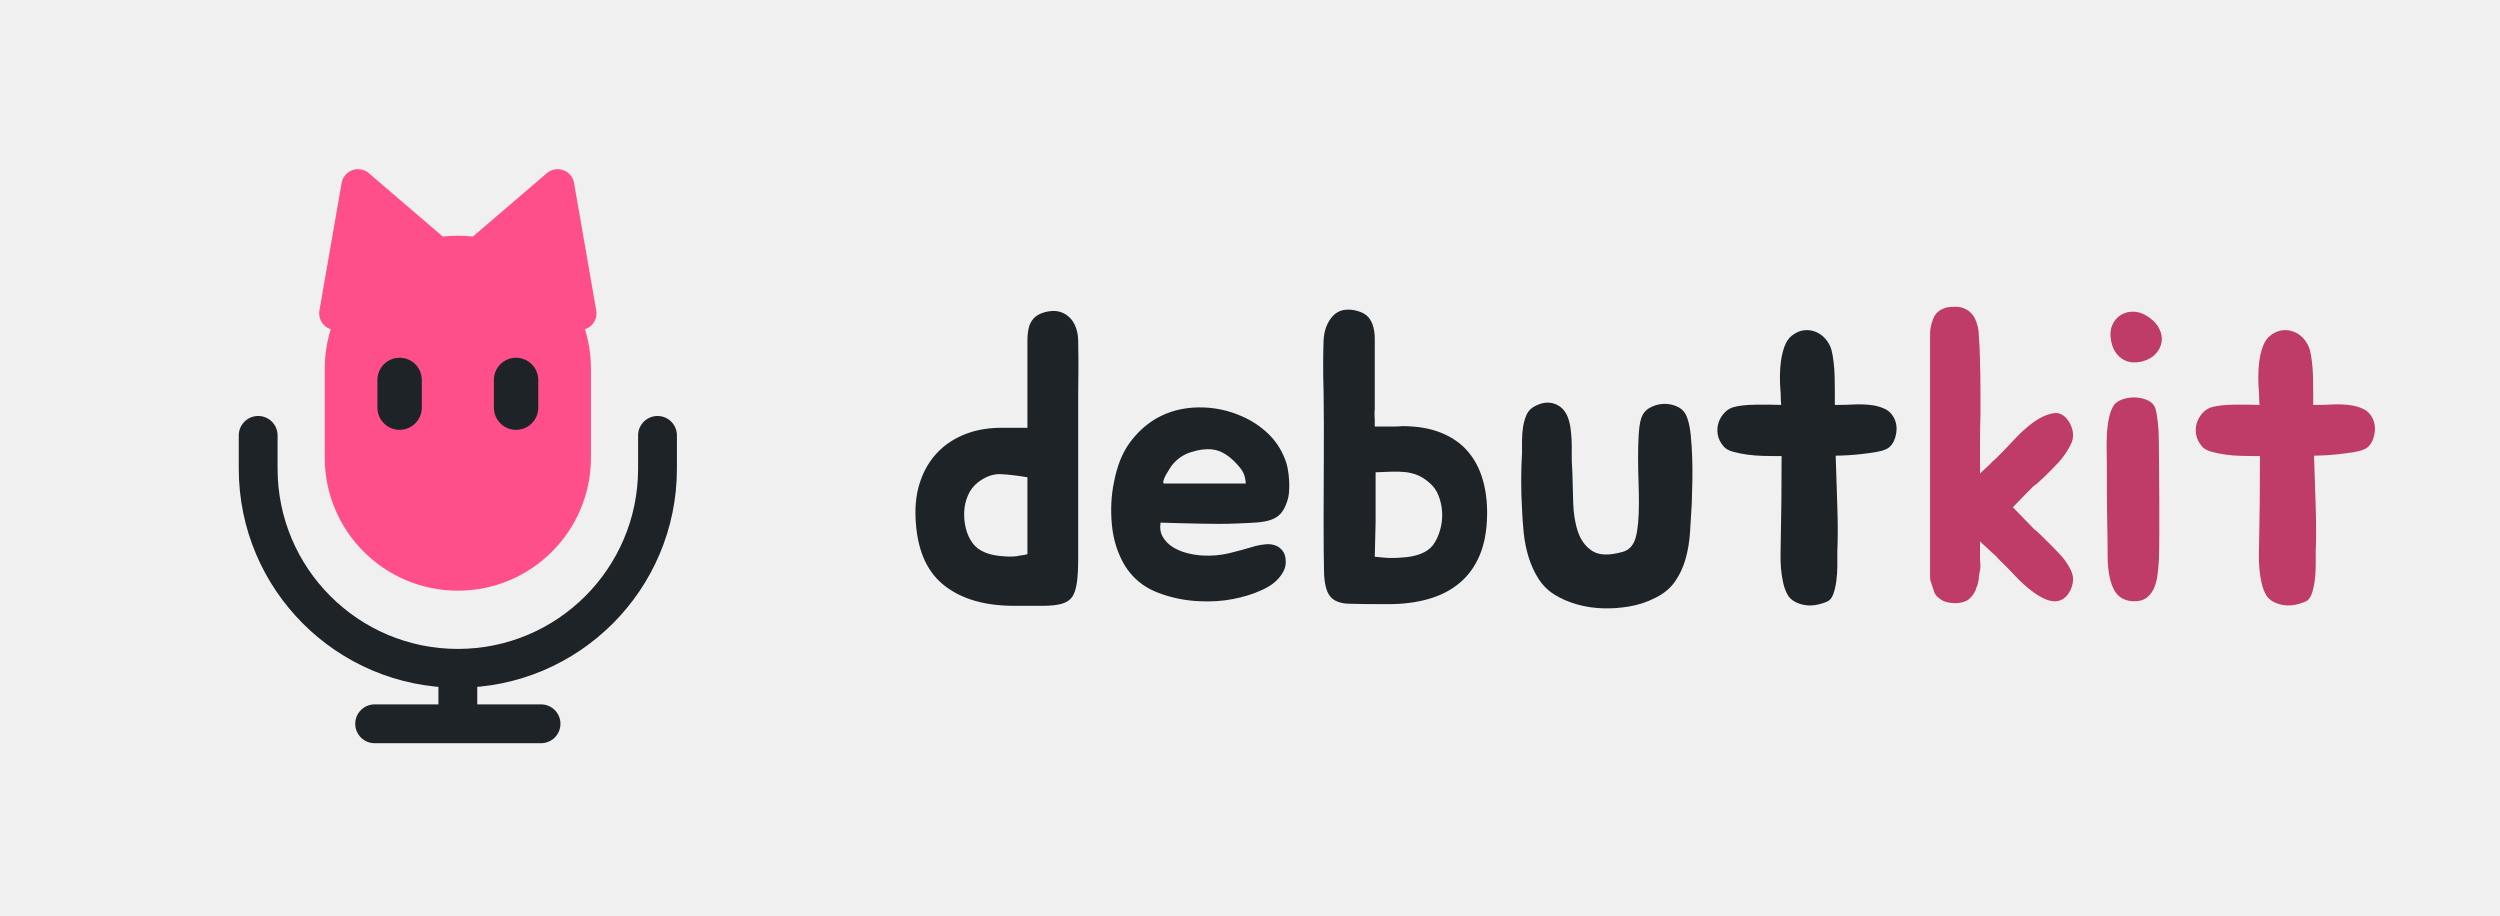
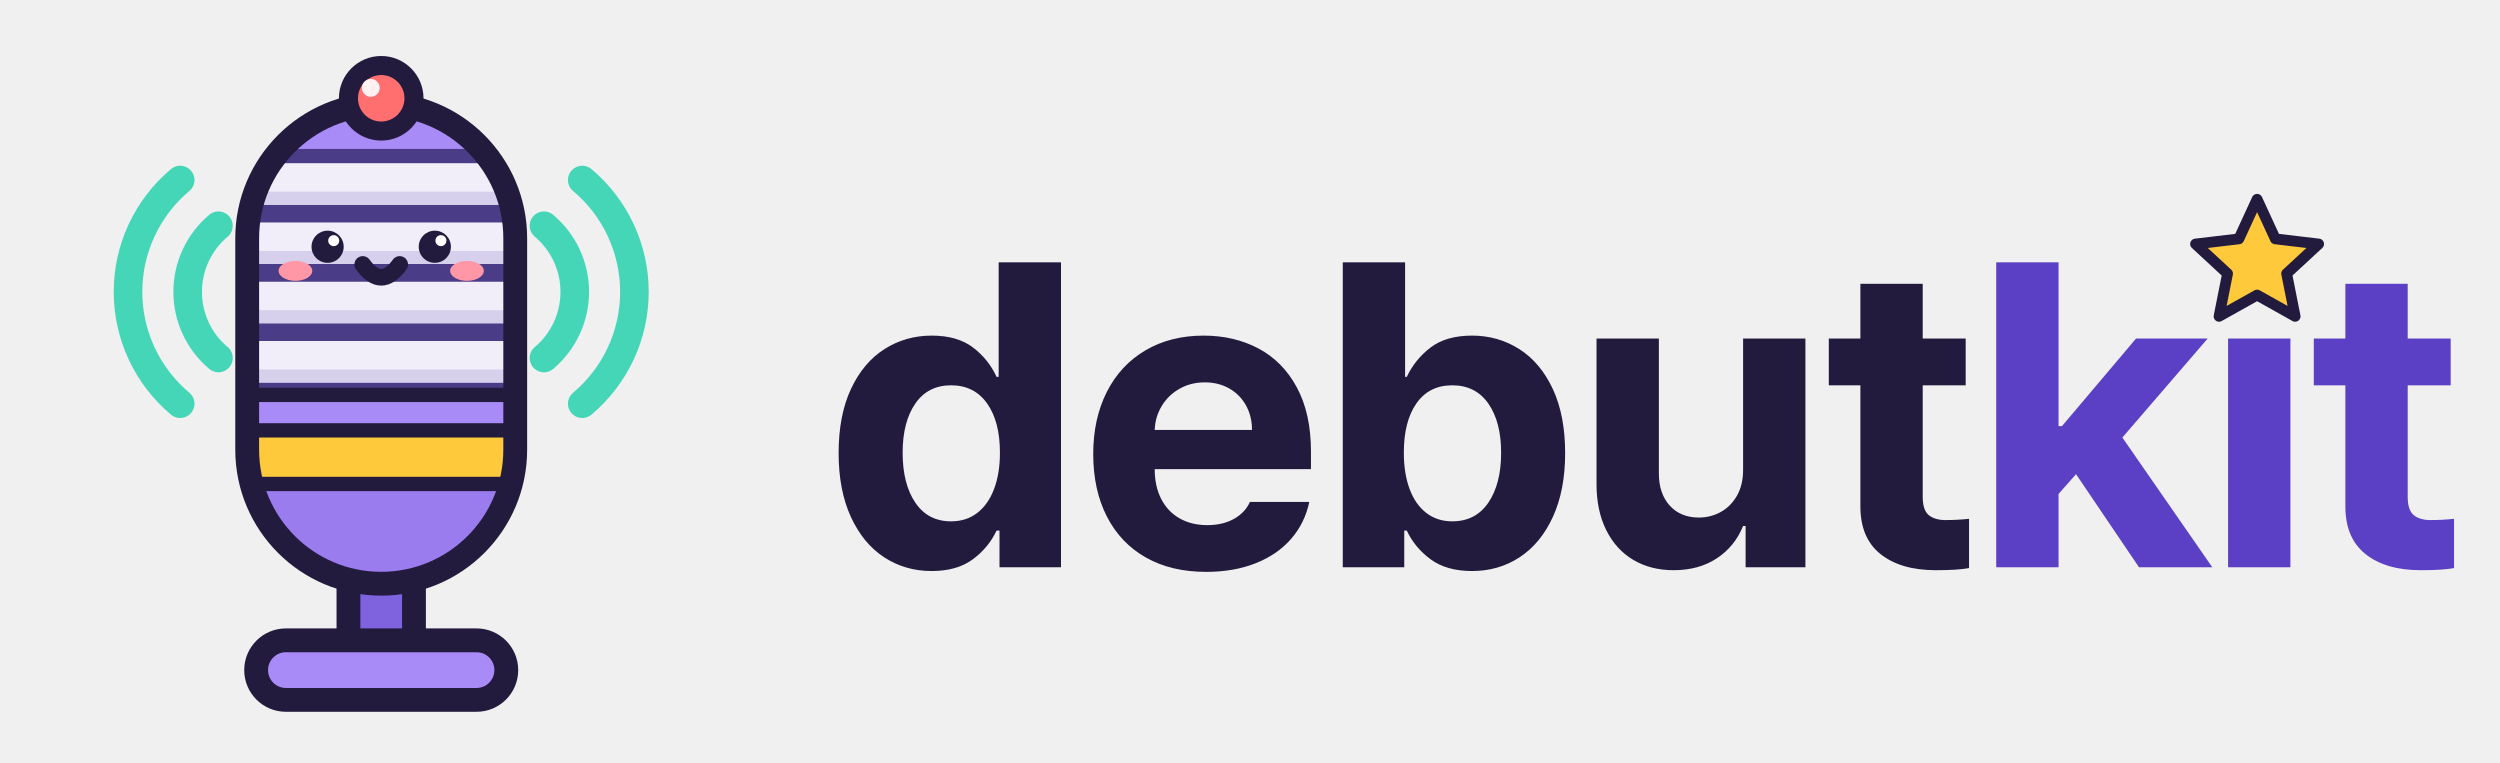
- <svg xmlns="http://www.w3.org/2000/svg" width="601" height="220" viewBox="0 0 600.87 220.00">
-   <g transform="translate(30.00 30.00) scale(1.33333)">
-     <g transform="translate(0 2)">
-       <path d="M38 32 L42 9 L56 21 Z M82 32 L78 9 L64 21 Z" fill="#FF4F8B" stroke="#FF4F8B" stroke-width="6" stroke-linejoin="round" />
-       <rect x="36" y="18" width="48" height="64" rx="24" fill="#FF4F8B" />
-       <rect x="45.5" y="40" width="8" height="13" rx="4" fill="#1E2327" />
-       <rect x="66.5" y="40" width="8" height="13" rx="4" fill="#1E2327" />
-       <path d="M24 54 V60 A36 36 0 0 0 96 60 V54 M60 96 V106 M45 106 H75" stroke="#1E2327" stroke-width="7" stroke-linecap="round" fill="none" />
+ <svg xmlns="http://www.w3.org/2000/svg" viewBox="0 0 655.8 200" role="img" aria-label="debutkit">
+   <svg x="0" y="0" width="200" height="200" viewBox="0 0 512 512">
+     <defs>
+       <clipPath id="lockup-body">
+         <path d="M166 160.0 A90.0 90.0 0 0 1 346 160.0 L346 302.0 A90.0 90.0 0 0 1 166 302.0 Z" />
+       </clipPath>
+     </defs>
+     <path d="M146.7 151.6 A58 58 0 0 0 146.7 240.4" fill="none" stroke="#45D6B8" stroke-width="19.2" stroke-linecap="round" />
+     <path d="M121.0 120.9 A98 98 0 0 0 121.0 271.1" fill="none" stroke="#45D6B8" stroke-width="19.2" stroke-linecap="round" />
+     <path d="M365.3 151.6 A58 58 0 0 1 365.3 240.4" fill="none" stroke="#45D6B8" stroke-width="19.2" stroke-linecap="round" />
+     <path d="M391.0 120.9 A98 98 0 0 1 391.0 271.1" fill="none" stroke="#45D6B8" stroke-width="19.2" stroke-linecap="round" />
+     <rect x="234" y="384" width="44" height="52" rx="10" fill="#7E62DE" stroke="#231B3D" stroke-width="16" />
+     <rect x="172" y="430" width="168" height="40" rx="20" fill="#A98BF7" stroke="#231B3D" stroke-width="16" />
+     <path d="M166 160.0 A90.0 90.0 0 0 1 346 160.0 L346 302.0 A90.0 90.0 0 0 1 166 302.0 Z" fill="#A98BF7" />
+     <g clip-path="url(#lockup-body)">
+       <rect x="162" y="311.0" width="188" height="90.0" fill="#7E62DE" opacity="0.35" />
+       <rect x="162" y="100.0" width="188" height="163.2" fill="#4A3C86" />
+       <rect x="162" y="109.6" width="188" height="27.9" fill="#F1EEFA" />
+       <rect x="162" y="128.7" width="188" height="8.8" fill="#D6D0EC" />
+       <rect x="162" y="149.4" width="188" height="27.9" fill="#F1EEFA" />
+       <rect x="162" y="168.5" width="188" height="8.8" fill="#D6D0EC" />
+       <rect x="162" y="189.2" width="188" height="27.9" fill="#F1EEFA" />
+       <rect x="162" y="208.3" width="188" height="8.8" fill="#D6D0EC" />
+       <rect x="162" y="229.0" width="188" height="27.9" fill="#F1EEFA" />
+       <rect x="162" y="248.1" width="188" height="8.8" fill="#D6D0EC" />
+       <rect x="162" y="289.0" width="188" height="36.1" fill="#FFC93C" />
+       <line x1="162" y1="289.0" x2="350" y2="289.0" stroke="#231B3D" stroke-width="9.6" />
+       <line x1="162" y1="325.0" x2="350" y2="325.0" stroke="#231B3D" stroke-width="9.6" />
+       <line x1="162" y1="265.2" x2="350" y2="265.2" stroke="#231B3D" stroke-width="9.6" />
    </g>
+     <circle cx="220.0" cy="165.7" r="10.8" fill="#231B3D" />
+     <circle cx="224.1" cy="161.6" r="3.7" fill="#FFFFFF" />
+     <ellipse cx="198.4" cy="181.9" rx="11.3" ry="6.7" fill="#FF97A6" />
+     <circle cx="292.0" cy="165.7" r="10.8" fill="#231B3D" />
+     <circle cx="296.1" cy="161.6" r="3.7" fill="#FFFFFF" />
+     <ellipse cx="313.6" cy="181.9" rx="11.3" ry="6.7" fill="#FF97A6" />
+     <path d="M243.6 177.6 Q256 194.8 268.4 177.6" fill="none" stroke="#231B3D" stroke-width="11.2" stroke-linecap="round" />
+     <path d="M166 160.0 A90.0 90.0 0 0 1 346 160.0 L346 302.0 A90.0 90.0 0 0 1 166 302.0 Z" fill="none" stroke="#231B3D" stroke-width="16" stroke-linejoin="round" />
+     <circle cx="256" cy="66" r="22" fill="#FF6F6F" stroke="#231B3D" stroke-width="12.8" />
+     <circle cx="249" cy="59" r="6" fill="#FFFFFF" opacity="0.9" />
+   </svg>
+   <g transform="translate(215.9 148.8) scale(1.1313)">
+     <path d="M3.613 -26.465Q3.613 -35.254 6.494 -41.382Q9.375 -47.51 14.282 -50.61Q19.189 -53.711 25.195 -53.711Q31.201 -53.711 34.814 -50.928Q38.428 -48.145 40.234 -44.141H40.723V-70.703H55.176V0.0H40.918V-8.496H40.234Q38.379 -4.541 34.717 -1.831Q31.055 0.879 25.195 0.879Q19.043 0.879 14.16 -2.319Q9.277 -5.518 6.445 -11.694Q3.613 -17.871 3.613 -26.465ZM41.016 -26.562Q41.016 -33.789 38.037 -37.988Q35.059 -42.188 29.688 -42.188Q24.316 -42.188 21.387 -37.939Q18.457 -33.691 18.457 -26.562Q18.457 -19.336 21.387 -14.99Q24.316 -10.645 29.688 -10.645Q33.252 -10.645 35.791 -12.622Q38.33 -14.6 39.673 -18.188Q41.016 -21.777 41.016 -26.562ZM62.648 -26.27Q62.648 -34.424 65.798 -40.649Q68.947 -46.875 74.758 -50.293Q80.568 -53.711 88.234 -53.711Q95.363 -53.711 101.003 -50.708Q106.643 -47.705 109.89 -41.65Q113.137 -35.596 113.137 -26.855V-22.754H76.906Q76.906 -18.799 78.396 -15.869Q79.885 -12.939 82.644 -11.353Q85.402 -9.766 89.113 -9.766Q92.678 -9.766 95.266 -11.206Q97.854 -12.646 98.977 -15.137H112.746Q111.721 -10.254 108.547 -6.592Q105.373 -2.93 100.319 -0.928Q95.266 1.074 88.82 1.074Q80.764 1.074 74.88 -2.246Q68.996 -5.566 65.822 -11.743Q62.648 -17.92 62.648 -26.27ZM99.465 -31.836Q99.465 -35.01 98.073 -37.524Q96.682 -40.039 94.191 -41.455Q91.701 -42.871 88.527 -42.871Q85.305 -42.871 82.692 -41.406Q80.08 -39.941 78.542 -37.402Q77.004 -34.863 76.906 -31.836ZM120.512 -70.703H134.965V-44.141H135.355Q137.26 -48.193 140.873 -50.952Q144.486 -53.711 150.492 -53.711Q156.498 -53.711 161.405 -50.61Q166.312 -47.51 169.193 -41.382Q172.074 -35.254 172.074 -26.465Q172.074 -17.871 169.242 -11.694Q166.41 -5.518 161.527 -2.319Q156.645 0.879 150.492 0.879Q144.584 0.879 140.897 -1.831Q137.211 -4.541 135.355 -8.496H134.77V0.0H120.512ZM145.902 -10.645Q151.322 -10.645 154.276 -14.99Q157.23 -19.336 157.23 -26.562Q157.23 -33.691 154.276 -37.939Q151.322 -42.188 145.902 -42.188Q140.531 -42.188 137.602 -38.013Q134.672 -33.838 134.672 -26.562Q134.672 -21.777 135.99 -18.188Q137.309 -14.6 139.848 -12.622Q142.387 -10.645 145.902 -10.645ZM213.336 -53.027H227.789V0.0H213.922V-9.57H213.336Q211.432 -4.834 207.257 -2.075Q203.082 0.684 197.223 0.684Q191.9 0.684 187.872 -1.709Q183.844 -4.102 181.598 -8.618Q179.352 -13.135 179.352 -19.238V-53.027H193.805V-21.777Q193.805 -17.09 196.319 -14.307Q198.834 -11.523 203.082 -11.523Q205.816 -11.523 208.16 -12.817Q210.504 -14.111 211.92 -16.602Q213.336 -19.092 213.336 -22.559ZM264.949 -42.188H254.988V-16.309Q254.988 -13.379 256.258 -12.207Q257.527 -11.035 259.969 -10.938Q263.094 -10.938 265.73 -11.23V0.195Q263.143 0.684 258.016 0.684Q249.861 0.684 245.174 -3.076Q240.486 -6.836 240.535 -14.258V-42.188H233.211V-53.027H240.535V-65.723H254.988V-53.027H264.949Z" fill="#231B3D" />
+     <path d="M272.031 -70.703H286.484V-32.715H287.266L304.453 -53.027H321.055L301.279 -30.078L322.129 0.0H305.137L290.537 -21.582L286.484 -16.992V0.0H272.031ZM325.793 -53.027H340.246V0.0H325.793ZM377.406 -42.188H367.445V-16.309Q367.445 -13.379 368.715 -12.207Q369.984 -11.035 372.426 -10.938Q375.551 -10.938 378.188 -11.23V0.195Q375.6 0.684 370.473 0.684Q362.318 0.684 357.631 -3.076Q352.943 -6.836 352.992 -14.258V-42.188H345.668V-53.027H352.992V-65.723H367.445V-53.027H377.406Z" fill="#5B3FC4" />
+     <path d="M332.52,-85.32 L336.75,-76.14 L346.79,-74.95 L339.37,-68.09 L341.34,-58.18 L332.52,-63.12 L323.70,-58.18 L325.67,-68.09 L318.25,-74.95 L328.29,-76.14 Z" fill="#FFC93C" stroke="#231B3D" stroke-width="2.50" stroke-linejoin="round" />
  </g>
-   <path transform="translate(215.93 144.94)" fill="#1E2327" d="M35.2 -69.9Q37.1 -70.4 38.55 -70.05Q40.0 -69.7 41.05 -68.7Q42.1 -67.7 42.65 -66.2Q43.2 -64.7 43.2 -62.9Q43.3 -57.9 43.25 -55.1Q43.2 -52.3 43.2 -50.2V-19.5Q43.2 -14.1 43.2 -10.5Q43.2 -6.9 42.85 -4.65Q42.5 -2.4 41.65 -1.3Q40.8 -0.2 39.1 0.25Q37.4 0.7 34.65 0.7Q31.9 0.7 27.8 0.7Q17.0 0.7 10.75 -4.4Q4.5 -9.5 4.1 -20.6Q3.9 -25.4 5.3 -29.4Q6.7 -33.4 9.45 -36.25Q12.2 -39.1 16.25 -40.65Q20.3 -42.2 25.5 -42.1H31.0V-60.0Q31.0 -61.6 31.0 -63.15Q31.0 -64.7 31.3 -66.05Q31.6 -67.4 32.5 -68.4Q33.4 -69.4 35.2 -69.9ZM17.8 -14.4Q19.9 -11.5 25.4 -11.2Q26.5 -11.1 27.5 -11.15Q28.5 -11.2 29.3 -11.4Q30.2 -11.5 31.0 -11.7V-30.2Q27.5 -30.8 24.65 -30.95Q21.8 -31.1 19.0 -28.9Q17.5 -27.7 16.7 -25.85Q15.9 -24.0 15.8 -21.95Q15.7 -19.9 16.2 -17.9Q16.7 -15.9 17.8 -14.4Z M85.9 -13.7Q87.1 -14.0 88.35 -14.1Q89.6 -14.2 90.65 -13.8Q91.7 -13.4 92.4 -12.45Q93.1 -11.5 93.1 -9.8Q93.1 -8.6 92.5 -7.5Q91.9 -6.4 91.0 -5.5Q90.1 -4.6 89.0 -3.95Q87.9 -3.3 86.9 -2.9Q84.0 -1.6 80.25 -0.9Q76.5 -0.2 72.5 -0.4Q67.1 -0.6 62.15 -2.55Q57.2 -4.5 54.4 -9.0Q51.8 -13.4 51.3 -18.8Q50.8 -24.2 51.8 -29.0Q52.9 -34.8 55.55 -38.45Q58.2 -42.1 61.9 -44.3Q66.4 -46.9 72.0 -47.0Q77.6 -47.1 82.7 -44.8Q86.1 -43.3 88.8 -40.75Q91.5 -38.2 92.9 -34.6Q93.3 -33.7 93.55 -32.4Q93.8 -31.1 93.9 -29.65Q94.0 -28.2 93.9 -26.8Q93.8 -25.4 93.4 -24.3Q92.8 -22.5 91.9 -21.5Q91.0 -20.5 89.6 -20.0Q88.2 -19.5 86.25 -19.35Q84.3 -19.2 81.6 -19.1Q79.2 -19.0 77.1 -19.0Q75.0 -19.0 72.8 -19.05Q70.6 -19.1 68.25 -19.15Q65.9 -19.2 63 -19.3Q62.7 -17.3 63.55 -15.85Q64.4 -14.4 65.9 -13.45Q67.4 -12.5 69.3 -12.0Q71.2 -11.5 73.0 -11.4Q76.4 -11.2 79.5 -11.95Q82.6 -12.7 85.9 -13.7ZM81.6 -33.1Q79.7 -35.3 77.6 -36.3Q76.0 -37.0 74.25 -36.95Q72.5 -36.9 70.9 -36.4Q68.0 -35.7 66.0 -33.4Q65.8 -33.2 65.3 -32.45Q64.8 -31.7 64.35 -30.9Q63.9 -30.1 63.7 -29.4Q63.5 -28.7 63.9 -28.7H83.5Q83.4 -30.1 83.0 -31.05Q82.6 -32.0 81.6 -33.1Z M102.2 -63.2Q102.4 -66.8 104.45 -69.0Q106.5 -71.2 110.3 -70.2Q112.1 -69.7 112.95 -68.7Q113.8 -67.7 114.15 -66.35Q114.5 -65.0 114.5 -63.45Q114.5 -61.9 114.5 -60.4V-46.6Q114.4 -45.8 114.45 -45.05Q114.5 -44.3 114.5 -43.7V-42.4H117.0Q118.1 -42.4 119.15 -42.4Q120.2 -42.4 121.0 -42.5Q126.5 -42.5 130.45 -40.9Q134.4 -39.3 136.85 -36.45Q139.3 -33.6 140.45 -29.65Q141.6 -25.7 141.5 -21.0Q141.4 -15.4 139.7 -11.4Q138.0 -7.4 134.9 -4.8Q131.8 -2.2 127.45 -0.95Q123.1 0.3 117.7 0.3Q111.5 0.3 108.3 0.2Q105.1 0.1 103.75 -1.6Q102.4 -3.3 102.3 -7.5Q102.2 -11.7 102.2 -19.8Q102.2 -27.6 102.25 -35.2Q102.3 -42.8 102.2 -50.5Q102.2 -51.5 102.15 -52.6Q102.1 -53.7 102.1 -55.1Q102.1 -56.5 102.1 -58.45Q102.1 -60.4 102.2 -63.2ZM120.9 -10.9Q126.4 -11.2 128.5 -13.9Q129.6 -15.4 130.2 -17.5Q130.8 -19.6 130.7 -21.7Q130.6 -23.8 129.85 -25.75Q129.1 -27.7 127.5 -29.0Q126.1 -30.2 124.7 -30.75Q123.3 -31.3 121.8 -31.45Q120.3 -31.6 118.6 -31.55Q116.9 -31.5 114.7 -31.4V-19.4L114.5 -11.1Q115.5 -11.0 116.6 -10.9Q118.5 -10.7 120.9 -10.9Z M190.7 -23.8Q190.5 -20.5 190.3 -17.15Q190.1 -13.8 189.25 -10.7Q188.4 -7.6 186.65 -5.1Q184.9 -2.6 181.7 -1.1Q178.9 0.3 175.7 0.85Q172.5 1.4 169.3 1.3Q166.1 1.2 163.1 0.35Q160.1 -0.5 157.7 -2.0Q155.3 -3.5 153.8 -5.9Q152.3 -8.3 151.45 -11.1Q150.6 -13.9 150.3 -16.9Q150.0 -19.9 149.9 -22.5Q149.5 -29.4 149.9 -36.1Q149.9 -37.4 149.9 -39.05Q149.9 -40.7 150.15 -42.3Q150.4 -43.9 151.0 -45.25Q151.6 -46.6 153.0 -47.3Q156.0 -48.9 158.55 -47.5Q161.1 -46.1 161.6 -41.7Q161.9 -39.4 161.85 -36.6Q161.8 -33.8 162.0 -31.5Q162.1 -28.1 162.2 -24.15Q162.3 -20.2 163.35 -17.1Q164.4 -14.0 166.85 -12.45Q169.3 -10.9 174.2 -12.3Q176.5 -13.0 177.25 -15.8Q178.0 -18.6 178.0 -24.1Q178.0 -26.5 177.9 -29.4Q177.8 -32.3 177.8 -35.15Q177.8 -38.0 177.95 -40.45Q178.1 -42.9 178.5 -44.2Q179.0 -46.0 180.6 -46.9Q182.2 -47.8 184.0 -47.85Q185.8 -47.9 187.4 -47.1Q189.0 -46.3 189.6 -44.5Q190.2 -42.9 190.45 -40.45Q190.7 -38.0 190.8 -35.15Q190.9 -32.3 190.85 -29.35Q190.8 -26.4 190.7 -23.8Z M239.5 -44.1Q240.3 -42.2 239.65 -39.9Q239.0 -37.6 237.3 -36.9Q236.4 -36.5 234.9 -36.25Q233.4 -36.0 231.65 -35.8Q229.9 -35.6 228.2 -35.5Q226.5 -35.4 225.3 -35.4Q225.4 -32.4 225.5 -29.25Q225.6 -26.1 225.7 -23.1Q225.8 -20.1 225.8 -17.35Q225.8 -14.6 225.7 -12.4Q225.7 -10.9 225.7 -8.95Q225.7 -7.0 225.45 -5.2Q225.2 -3.4 224.7 -2.05Q224.2 -0.7 223.2 -0.3Q220.1 1.0 217.55 0.45Q215.0 -0.1 213.9 -1.7Q213.1 -3.0 212.7 -4.75Q212.3 -6.5 212.15 -8.35Q212.0 -10.2 212.05 -11.95Q212.1 -13.7 212.1 -15.0Q212.2 -19.2 212.25 -24.55Q212.3 -29.9 212.3 -35.3H210.8Q209.6 -35.3 207.75 -35.35Q205.9 -35.4 204.05 -35.65Q202.2 -35.9 200.6 -36.35Q199.0 -36.8 198.3 -37.7Q197.2 -39.0 196.95 -40.5Q196.7 -42.0 197.15 -43.35Q197.6 -44.7 198.6 -45.75Q199.6 -46.8 200.9 -47.1Q202.7 -47.6 206.0 -47.65Q209.3 -47.7 212.2 -47.6Q212.1 -48.6 212.1 -49.55Q212.1 -50.5 212.0 -51.4Q211.9 -52.6 211.9 -54.45Q211.9 -56.3 212.15 -58.15Q212.4 -60.0 213.0 -61.65Q213.6 -63.3 214.7 -64.2Q216.2 -65.4 217.75 -65.55Q219.3 -65.7 220.65 -65.1Q222.0 -64.5 222.95 -63.35Q223.9 -62.2 224.3 -60.8Q224.6 -59.6 224.8 -57.95Q225.0 -56.3 225.05 -54.5Q225.1 -52.7 225.1 -50.9Q225.1 -49.1 225.1 -47.6H226.1Q227.6 -47.6 229.6 -47.7Q231.6 -47.8 233.55 -47.6Q235.5 -47.4 237.1 -46.65Q238.7 -45.9 239.5 -44.1Z" />
-   <path transform="translate(215.93 144.94)" fill="#BF3B68" d="M267.9 -23.0Q270.1 -20.7 271.15 -19.65Q272.2 -18.6 272.65 -18.1Q273.1 -17.6 273.3 -17.5Q273.5 -17.4 274.0 -16.9Q274.5 -16.4 275.6 -15.35Q276.7 -14.3 278.9 -12.0Q280.7 -10.2 281.85 -7.85Q283.0 -5.5 281.6 -2.8Q280.8 -1.4 279.8 -0.85Q278.8 -0.3 277.65 -0.4Q276.5 -0.5 275.25 -1.1Q274.0 -1.7 272.8 -2.6Q270.5 -4.3 268.4 -6.55Q266.3 -8.8 265.0 -10.0Q264.1 -10.9 263.9 -11.2Q263.7 -11.4 263.5 -11.55Q263.3 -11.7 263.1 -11.9Q262.4 -12.6 261.6 -13.3Q260.8 -14.0 260.0 -14.8V-10.9Q260.0 -9.8 260.1 -9.3Q260.1 -8.3 260.0 -7.8Q259.7 -6.7 259.7 -5.7Q259.6 -5.2 259.5 -4.75Q259.4 -4.3 259.2 -3.8Q259.1 -3.6 259.05 -3.5Q259.0 -3.4 259.0 -3.2Q258.9 -3.0 258.85 -2.9Q258.8 -2.8 258.7 -2.6Q258.2 -1.6 257.1 -0.7Q255.2 0.4 252.4 -0.1Q250.9 -0.4 250.1 -1.2Q249.2 -1.8 248.9 -2.9Q248.7 -3.4 248.55 -3.95Q248.4 -4.5 248.2 -5.0Q248.0 -5.5 248.0 -5.95Q248.0 -6.4 248.0 -6.7V-63.6Q248.0 -64.2 248.0 -64.8Q248.0 -65.4 248.1 -66.0Q248.2 -66.6 248.35 -67.15Q248.5 -67.7 248.7 -68.2Q249.1 -69.2 249.7 -69.8Q250.2 -70.3 250.75 -70.55Q251.3 -70.8 251.8 -71.0Q252.3 -71.1 252.95 -71.15Q253.6 -71.2 254.2 -71.2Q255.6 -71.2 257.0 -70.4Q258.3 -69.5 258.9 -68.1Q259.7 -66.2 259.7 -64.4Q259.8 -63.4 259.9 -61.35Q260.0 -59.3 260.0 -58.3V-57.9Q260.1 -54.6 260.1 -51.6Q260.1 -48.6 260.1 -45.1Q260.0 -41.6 260.0 -38.45Q260.0 -35.3 260.0 -32.2V-31.1Q260.8 -31.9 261.6 -32.6Q262.4 -33.3 263.1 -34.1Q263.5 -34.4 263.9 -34.8L265.0 -35.9Q266.3 -37.2 268.4 -39.45Q270.5 -41.7 272.8 -43.4Q275.3 -45.2 277.65 -45.6Q280.0 -46.0 281.6 -43.2Q283.0 -40.5 281.85 -38.15Q280.7 -35.8 278.9 -33.8Q276.7 -31.5 275.6 -30.45Q274.5 -29.4 274.0 -28.95Q273.5 -28.5 273.3 -28.4Q273.1 -28.3 272.65 -27.85Q272.2 -27.4 271.15 -26.35Q270.1 -25.3 267.9 -23.0Z M303.0 -37.9Q303.0 -35.1 303.05 -31.6Q303.1 -28.1 303.1 -24.35Q303.1 -20.6 303.1 -16.95Q303.1 -13.3 303.0 -10.2Q302.9 -8.7 302.7 -6.95Q302.5 -5.2 301.9 -3.7Q301.3 -2.2 300.05 -1.25Q298.8 -0.3 296.7 -0.4Q293.6 -0.6 292.25 -3.1Q290.9 -5.6 290.7 -10.1Q290.7 -12.4 290.65 -15.4Q290.6 -18.4 290.55 -21.5Q290.5 -24.6 290.5 -27.55Q290.5 -30.5 290.5 -32.9Q290.5 -34.3 290.45 -36.3Q290.4 -38.3 290.5 -40.4Q290.6 -42.5 291.0 -44.45Q291.4 -46.4 292.3 -47.7Q293.0 -48.5 294.3 -48.95Q295.6 -49.4 297.05 -49.4Q298.5 -49.4 299.85 -48.9Q301.2 -48.4 301.8 -47.5Q302.2 -46.9 302.4 -45.8Q302.6 -44.7 302.75 -43.35Q302.9 -42.0 302.95 -40.55Q303.0 -39.1 303.0 -37.9ZM299.2 -58.1Q296.1 -57.3 294.05 -58.75Q292.0 -60.2 291.5 -63.1Q291.1 -65.2 291.8 -66.8Q292.5 -68.4 293.9 -69.25Q295.3 -70.1 297.1 -70.0Q298.9 -69.9 300.7 -68.6Q302.4 -67.4 303.15 -65.8Q303.9 -64.2 303.65 -62.7Q303.4 -61.2 302.3 -59.95Q301.2 -58.7 299.2 -58.1Z M354.5 -44.1Q355.3 -42.2 354.65 -39.9Q354 -37.6 352.3 -36.9Q351.4 -36.5 349.9 -36.25Q348.4 -36.0 346.65 -35.8Q344.9 -35.6 343.2 -35.5Q341.5 -35.4 340.3 -35.4Q340.4 -32.4 340.5 -29.25Q340.6 -26.1 340.7 -23.1Q340.8 -20.1 340.8 -17.35Q340.8 -14.6 340.7 -12.4Q340.7 -10.9 340.7 -8.95Q340.7 -7.0 340.45 -5.2Q340.2 -3.4 339.7 -2.05Q339.2 -0.7 338.2 -0.3Q335.1 1.0 332.55 0.45Q330 -0.1 328.9 -1.7Q328.1 -3.0 327.7 -4.75Q327.3 -6.5 327.15 -8.35Q327 -10.2 327.05 -11.95Q327.1 -13.7 327.1 -15.0Q327.2 -19.2 327.25 -24.55Q327.3 -29.9 327.3 -35.3H325.8Q324.6 -35.3 322.75 -35.35Q320.9 -35.4 319.05 -35.65Q317.2 -35.9 315.6 -36.35Q314 -36.8 313.3 -37.7Q312.2 -39.0 311.95 -40.5Q311.7 -42.0 312.15 -43.35Q312.6 -44.7 313.6 -45.75Q314.6 -46.8 315.9 -47.1Q317.7 -47.6 321 -47.65Q324.3 -47.7 327.2 -47.6Q327.1 -48.6 327.1 -49.55Q327.1 -50.5 327 -51.4Q326.9 -52.6 326.9 -54.45Q326.9 -56.3 327.15 -58.15Q327.4 -60.0 328.0 -61.65Q328.6 -63.3 329.7 -64.2Q331.2 -65.4 332.75 -65.55Q334.3 -65.7 335.65 -65.1Q337 -64.5 337.95 -63.35Q338.9 -62.2 339.3 -60.8Q339.6 -59.6 339.8 -57.95Q340 -56.3 340.05 -54.5Q340.1 -52.7 340.1 -50.9Q340.1 -49.1 340.1 -47.6H341.1Q342.6 -47.6 344.6 -47.7Q346.6 -47.8 348.55 -47.6Q350.5 -47.4 352.1 -46.65Q353.7 -45.9 354.5 -44.1Z" />
</svg>
